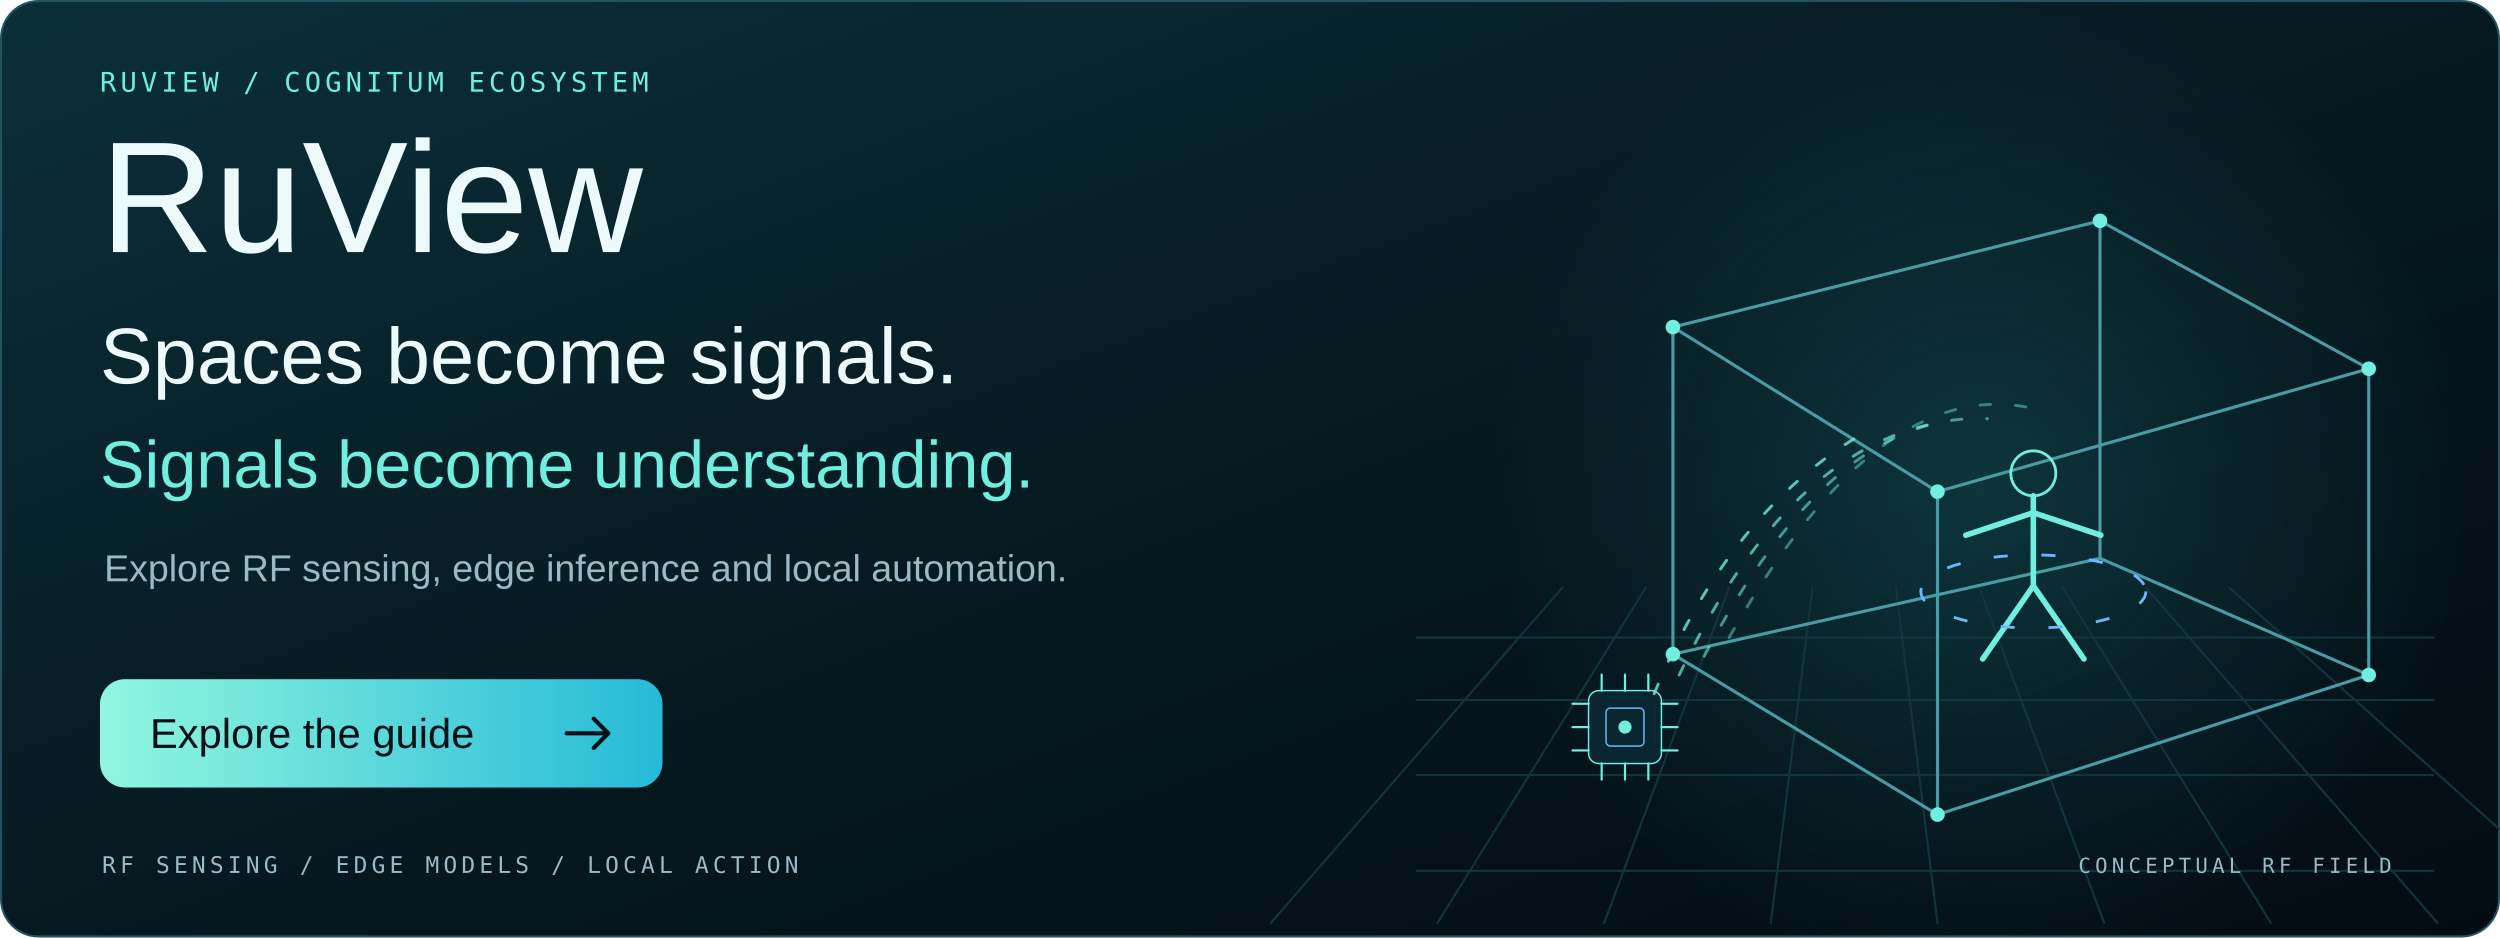
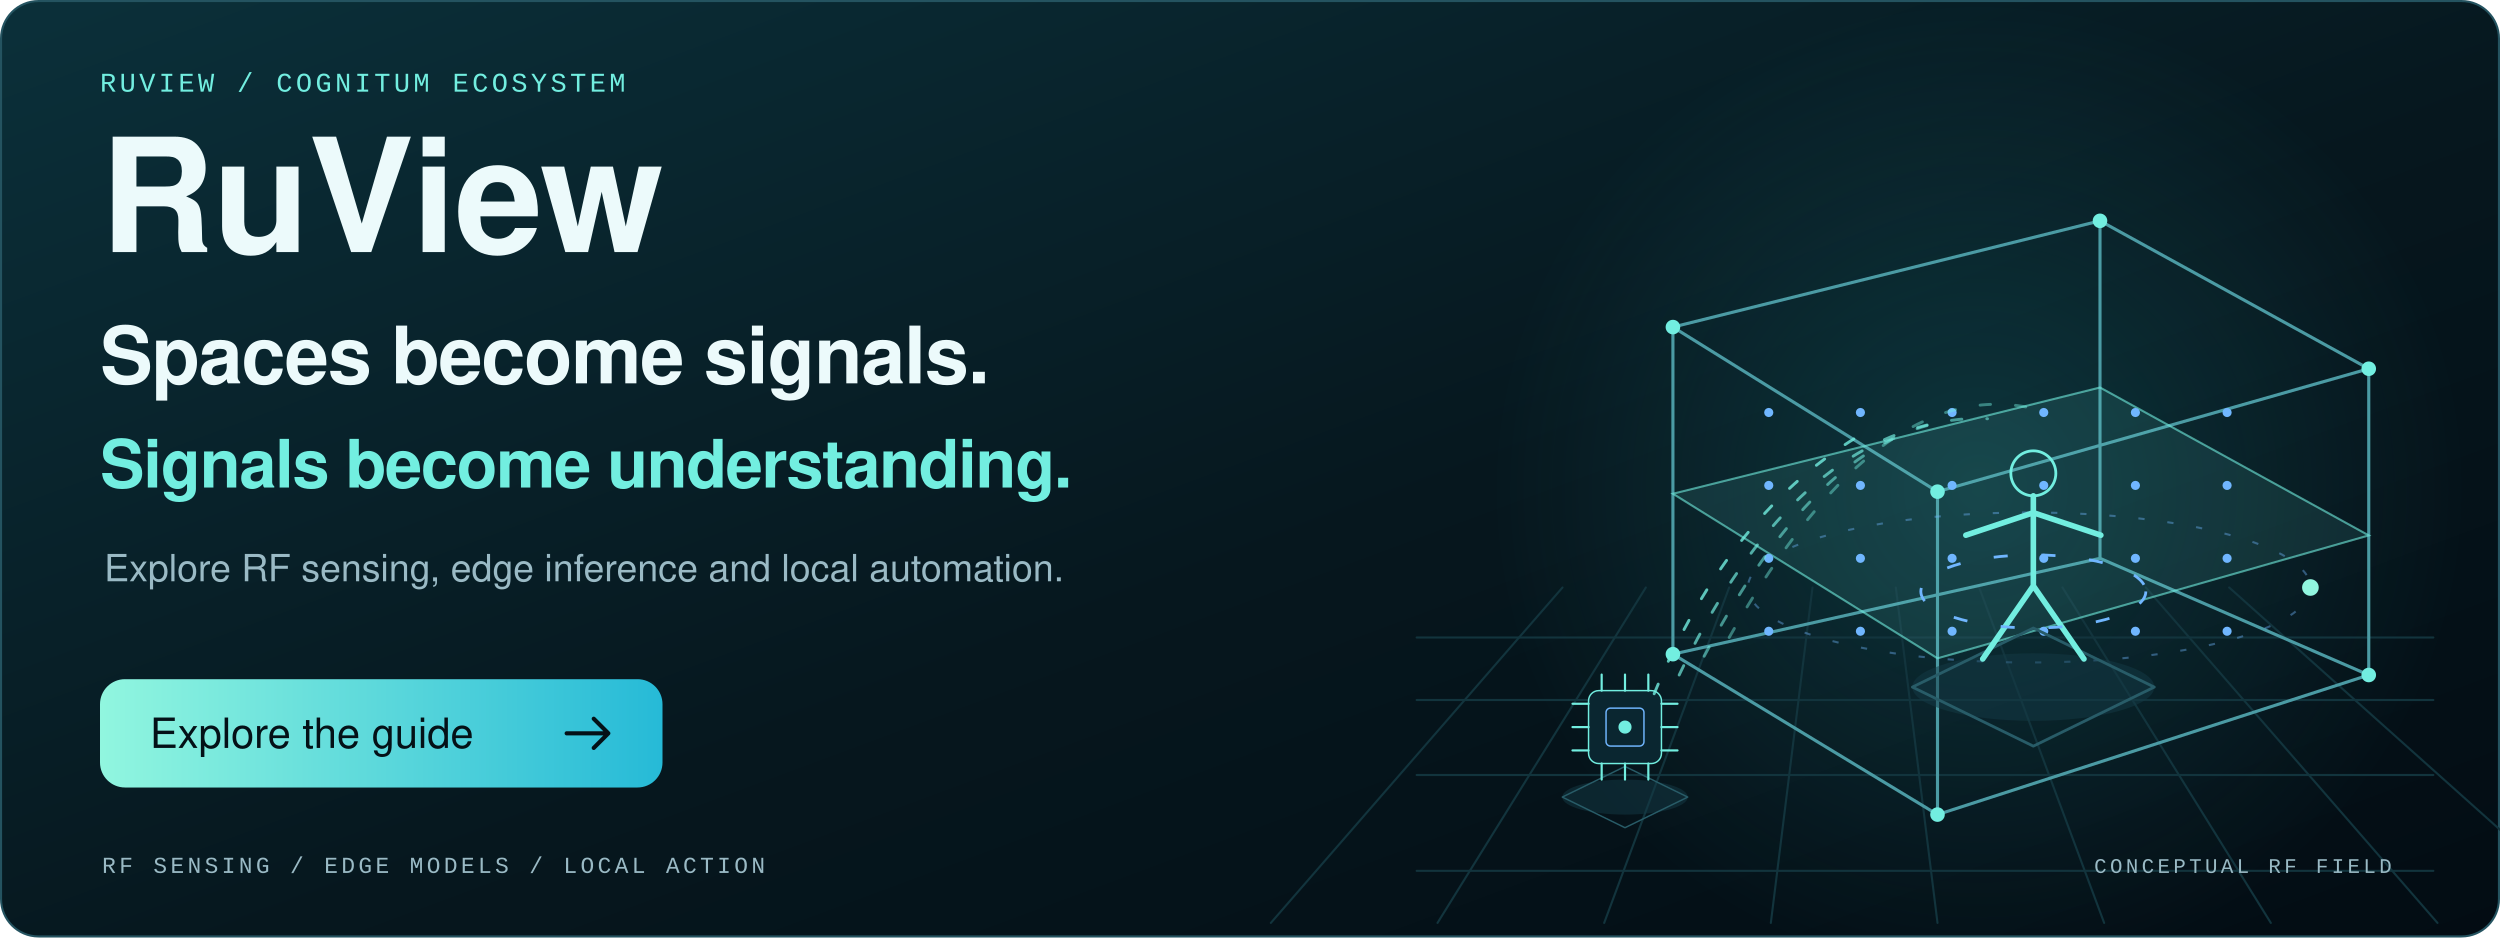
<svg xmlns="http://www.w3.org/2000/svg" width="1200" height="450" viewBox="0 0 1200 450" role="img" aria-labelledby="title desc">
  <defs>
    <linearGradient id="wash" x1="0" y1="0" x2="1" y2="1">
      <stop stop-color="#0b303a" />
      <stop offset=".55" stop-color="#06171e" />
      <stop offset="1" stop-color="#030c13" />
    </linearGradient>
    <linearGradient id="accent">
      <stop stop-color="#91f6df" />
      <stop offset="1" stop-color="#26bad7" />
    </linearGradient>
    <radialGradient id="halo">
      <stop stop-color="#35d4db" stop-opacity=".17" />
      <stop offset="1" stop-color="#35d4db" stop-opacity="0" />
    </radialGradient>
  </defs>
-   <style>text{font-family:Arial,Helvetica,sans-serif}.mono{font-family:ui-monospace,Consolas,monospace;letter-spacing:2px}.flow{stroke-dasharray:5 12;animation:flow 12s linear infinite}.breathe{animation:breathe 6s ease-in-out infinite}.trace{stroke-dasharray:400;stroke-dashoffset:0;animation:trace 10s ease-in-out infinite}.float{animation:float 9s ease-in-out infinite}@keyframes flow{to{stroke-dashoffset:-136}}@keyframes breathe{50%{opacity:.4}}@keyframes trace{0%,100%{stroke-dashoffset:0}50%{stroke-dashoffset:90}}@keyframes float{50%{transform:translateY(-6px)}}@media(prefers-reduced-motion:reduce){*{animation:none!important}}</style>
+   <style>
+ text{font-family:"Avenir Next","Segoe UI",Helvetica,Arial,sans-serif}
+ .mono{font-family:"SFMono-Regular",Consolas,"Liberation Mono",monospace;letter-spacing:1.6px}
+ .float{animation:float 5s ease-in-out infinite}
+ .flow{stroke-dasharray:5 12;animation:flow 5s linear infinite}
+ .breathe{animation:breathe 4s ease-in-out infinite}
+ .trace{stroke-dasharray:400;animation:trace 6s ease-in-out infinite}
+ .scan{animation:scan 7s ease-in-out infinite}
+ .orbit{transform-box:fill-box;transform-origin:center;animation:orbit 18s linear infinite}
+ .spark{animation:spark 3.5s ease-in-out infinite}
+ @keyframes float{0%,100%{transform:translate(0,0)}50%{transform:translate(3px,-10px)}}
+ @keyframes scan{0%,100%{transform:translateY(0)}50%{transform:translateY(-76px)}}
+ @keyframes orbit{to{transform:rotate(360deg)}}
+ @keyframes spark{50%{opacity:.25}}
+ @keyframes flow{to{stroke-dashoffset:-136}}
+ @keyframes breathe{50%{opacity:.4}}
+ @keyframes trace{0%,100%{stroke-dashoffset:0}50%{stroke-dashoffset:90}}
+ @media(prefers-reduced-motion:reduce){*{animation:none!important}}
+ </style>
  <rect x=".5" y=".5" width="1199" height="449" rx="18" fill="url(#wash)" stroke="#245360" />
-   <text x="48" y="44" font-size="13" fill="#72eee0" text-anchor="start" class="mono">RUVIEW / COGNITUM ECOSYSTEM</text>
-   <text x="48" y="121" font-size="76" fill="#ecfafb" text-anchor="start">RuView</text>
-   <text x="48" y="184" font-size="38" fill="#ecfafb" text-anchor="start">Spaces become signals.</text>
-   <text x="48" y="234" font-size="32" fill="#72eee0" text-anchor="start">Signals become understanding.</text>
-   <text x="50" y="279" font-size="18" fill="#9abac5" text-anchor="start">Explore RF sensing, edge inference and local automation.</text>
+   <text x="48" y="44" font-size="13" fill="#72eee0" text-anchor="start" font-weight="500" class="mono">RUVIEW / COGNITUM ECOSYSTEM</text>
+   <text x="48" y="121" font-size="76" fill="#ecfafb" text-anchor="start" font-weight="650" letter-spacing="-0.6">RuView</text>
+   <text x="48" y="184" font-size="38" fill="#ecfafb" text-anchor="start" font-weight="650" letter-spacing="-0.6">Spaces become signals.</text>
+   <text x="48" y="234" font-size="32" fill="#72eee0" text-anchor="start" font-weight="650" letter-spacing="-0.6">Signals become understanding.</text>
+   <text x="50" y="279" font-size="18" fill="#9abac5" text-anchor="start" font-weight="500">Explore RF sensing, edge inference and local automation.</text>
  <rect x="48" y="326" width="270" height="52" rx="12" fill="url(#accent)" />
-   <text x="72" y="359" font-size="20" fill="#041117" text-anchor="start">Explore the guide</text>
+   <text x="72" y="359" font-size="20" fill="#041117" text-anchor="start" font-weight="500">Explore the guide</text>
  <path d="M272 352H292M285 345L292 352L285 359" fill="none" stroke="#041117" stroke-width="2" stroke-linecap="round" stroke-linejoin="round" />
-   <text x="49" y="419" font-size="11" fill="#9abac5" text-anchor="start" class="mono">RF SENSING  /  EDGE MODELS  /  LOCAL ACTION</text>
+   <text x="49" y="419" font-size="11" fill="#9abac5" text-anchor="start" font-weight="500" class="mono">RF SENSING  /  EDGE MODELS  /  LOCAL ACTION</text>
  <circle cx="950" cy="235" r="235" fill="url(#halo)" />
  <path d="M750 282L610 443" fill="none" stroke="#12343d" stroke-width="1" stroke-linecap="round" stroke-linejoin="round" />
  <path d="M790 282L690 443" fill="none" stroke="#12343d" stroke-width="1" stroke-linecap="round" stroke-linejoin="round" />
  <path d="M830 282L770 443" fill="none" stroke="#12343d" stroke-width="1" stroke-linecap="round" stroke-linejoin="round" />
  <path d="M870 282L850 443" fill="none" stroke="#12343d" stroke-width="1" stroke-linecap="round" stroke-linejoin="round" />
  <path d="M910 282L930 443" fill="none" stroke="#12343d" stroke-width="1" stroke-linecap="round" stroke-linejoin="round" />
  <path d="M950 282L1010 443" fill="none" stroke="#12343d" stroke-width="1" stroke-linecap="round" stroke-linejoin="round" />
  <path d="M990 282L1090 443" fill="none" stroke="#12343d" stroke-width="1" stroke-linecap="round" stroke-linejoin="round" />
  <path d="M1030 282L1170 443" fill="none" stroke="#12343d" stroke-width="1" stroke-linecap="round" stroke-linejoin="round" />
  <path d="M1070 282L1250 443" fill="none" stroke="#12343d" stroke-width="1" stroke-linecap="round" stroke-linejoin="round" />
  <path d="M680 306H1168" fill="none" stroke="#12343d" stroke-width="1" stroke-linecap="round" stroke-linejoin="round" />
  <path d="M680 336H1168" fill="none" stroke="#12343d" stroke-width="1" stroke-linecap="round" stroke-linejoin="round" />
  <path d="M680 372H1168" fill="none" stroke="#12343d" stroke-width="1" stroke-linecap="round" stroke-linejoin="round" />
  <path d="M680 418H1168" fill="none" stroke="#12343d" stroke-width="1" stroke-linecap="round" stroke-linejoin="round" />
-   <path d="M803 157L1008 106L1137 177L930 236ZM803 157V314L930 391L1137 324V177M930 236V391M1008 106V268L803 314M1008 268L1137 324" fill="none" stroke="#4b9ba4" stroke-width="1.5" stroke-linecap="round" stroke-linejoin="round" />
+   <g class="float">
+     <path d="M803 157L1008 106L1137 177L930 236ZM803 157V314L930 391L1137 324V177M930 236V391M1008 106V268L803 314M1008 268L1137 324" fill="none" stroke="#4b9ba4" stroke-width="1.5" stroke-linecap="round" stroke-linejoin="round" />
+   </g>
+   <g transform="translate(0 80)">
+     <g class="scan">
+       <path d="M803 157L1008 106L1137 177L930 236Z" fill="#72eee0" fill-opacity=".1" stroke="#72eee0" stroke-opacity=".6" />
+     </g>
+   </g>
+   <g transform="translate(974 282)">
+     <g class="orbit">
+       <ellipse rx="135" ry="36" fill="none" stroke="#70b6ff" stroke-dasharray="3 11" opacity=".4" />
+       <circle cx="135" cy="0" r="4" fill="#91f6df" />
+     </g>
+   </g>
+   <circle cx="849" cy="198" r="1.7" stroke="#70b6ff" fill="#70b6ff" class="spark" style="animation-delay:-0.0s" />
+   <circle cx="893" cy="198" r="1.7" stroke="#70b6ff" fill="#70b6ff" class="spark" style="animation-delay:-0.5s" />
+   <circle cx="937" cy="198" r="1.7" stroke="#70b6ff" fill="#70b6ff" class="spark" style="animation-delay:-1.0s" />
+   <circle cx="981" cy="198" r="1.7" stroke="#70b6ff" fill="#70b6ff" class="spark" style="animation-delay:-1.5s" />
+   <circle cx="1025" cy="198" r="1.7" stroke="#70b6ff" fill="#70b6ff" class="spark" style="animation-delay:-2.0s" />
+   <circle cx="1069" cy="198" r="1.7" stroke="#70b6ff" fill="#70b6ff" class="spark" style="animation-delay:-2.5s" />
+   <circle cx="849" cy="233" r="1.7" stroke="#70b6ff" fill="#70b6ff" class="spark" style="animation-delay:-3.0s" />
+   <circle cx="893" cy="233" r="1.7" stroke="#70b6ff" fill="#70b6ff" class="spark" style="animation-delay:-0.0s" />
+   <circle cx="937" cy="233" r="1.7" stroke="#70b6ff" fill="#70b6ff" class="spark" style="animation-delay:-0.5s" />
+   <circle cx="981" cy="233" r="1.7" stroke="#70b6ff" fill="#70b6ff" class="spark" style="animation-delay:-1.0s" />
+   <circle cx="1025" cy="233" r="1.7" stroke="#70b6ff" fill="#70b6ff" class="spark" style="animation-delay:-1.5s" />
+   <circle cx="1069" cy="233" r="1.7" stroke="#70b6ff" fill="#70b6ff" class="spark" style="animation-delay:-2.0s" />
+   <circle cx="849" cy="268" r="1.7" stroke="#70b6ff" fill="#70b6ff" class="spark" style="animation-delay:-2.5s" />
+   <circle cx="893" cy="268" r="1.7" stroke="#70b6ff" fill="#70b6ff" class="spark" style="animation-delay:-3.0s" />
+   <circle cx="937" cy="268" r="1.7" stroke="#70b6ff" fill="#70b6ff" class="spark" style="animation-delay:-0.0s" />
+   <circle cx="981" cy="268" r="1.7" stroke="#70b6ff" fill="#70b6ff" class="spark" style="animation-delay:-0.5s" />
+   <circle cx="1025" cy="268" r="1.7" stroke="#70b6ff" fill="#70b6ff" class="spark" style="animation-delay:-1.0s" />
+   <circle cx="1069" cy="268" r="1.7" stroke="#70b6ff" fill="#70b6ff" class="spark" style="animation-delay:-1.5s" />
+   <circle cx="849" cy="303" r="1.7" stroke="#70b6ff" fill="#70b6ff" class="spark" style="animation-delay:-2.0s" />
+   <circle cx="893" cy="303" r="1.7" stroke="#70b6ff" fill="#70b6ff" class="spark" style="animation-delay:-2.5s" />
+   <circle cx="937" cy="303" r="1.7" stroke="#70b6ff" fill="#70b6ff" class="spark" style="animation-delay:-3.0s" />
+   <circle cx="981" cy="303" r="1.7" stroke="#70b6ff" fill="#70b6ff" class="spark" style="animation-delay:-0.0s" />
+   <circle cx="1025" cy="303" r="1.7" stroke="#70b6ff" fill="#70b6ff" class="spark" style="animation-delay:-0.5s" />
+   <circle cx="1069" cy="303" r="1.7" stroke="#70b6ff" fill="#70b6ff" class="spark" style="animation-delay:-1.0s" />
  <g transform="translate(976 265) scale(1.35)">
-     <circle cx="0" cy="-28" r="8" stroke="#72eee0" fill="none" />
-     <path d="M0 -20V12M-24 -6L0 -14L24 -6M0 12L-18 38M0 12L18 38" fill="none" stroke="#72eee0" stroke-width="2" stroke-linecap="round" stroke-linejoin="round" />
-     <ellipse cx="0" cy="14" rx="40" ry="13" fill="none" stroke="#70b6ff" stroke-dasharray="3 8" class="flow" />
+     <ellipse cx="0" cy="48" rx="43" ry="12" fill="#133a45" opacity=".5" />
+     <path d="M-43 48L0 27L43 48L0 69Z" fill="none" stroke="#285c68" stroke-width="1" stroke-linecap="round" stroke-linejoin="round" />
+     <g class="float">
+       <circle cx="0" cy="-28" r="8" stroke="#72eee0" fill="none" />
+       <path d="M0 -20V12M-24 -6L0 -14L24 -6M0 12L-18 38M0 12L18 38" fill="none" stroke="#72eee0" stroke-width="2" stroke-linecap="round" stroke-linejoin="round" />
+       <ellipse cx="0" cy="14" rx="40" ry="13" fill="none" stroke="#70b6ff" stroke-dasharray="3 8" class="flow" />
+     </g>
  </g>
  <g transform="translate(780 349) scale(0.7)">
-     <rect x="-25" y="-25" width="50" height="50" rx="7" fill="#0a2630" stroke="#72eee0" />
-     <rect x="-13" y="-13" width="26" height="26" rx="3" fill="none" stroke="#70b6ff" />
-     <path d="M-16 -36V-25M-16 25V36M-36 -16H-25M25 -16H36" fill="none" stroke="#72eee0" stroke-width="1.5" stroke-linecap="round" stroke-linejoin="round" />
-     <path d="M0 -36V-25M0 25V36M-36 0H-25M25 0H36" fill="none" stroke="#72eee0" stroke-width="1.5" stroke-linecap="round" stroke-linejoin="round" />
-     <path d="M16 -36V-25M16 25V36M-36 16H-25M25 16H36" fill="none" stroke="#72eee0" stroke-width="1.5" stroke-linecap="round" stroke-linejoin="round" />
-     <circle cx="0" cy="0" r="4" stroke="#72eee0" fill="#72eee0" class="breathe" />
+     <ellipse cx="0" cy="48" rx="43" ry="12" fill="#133a45" opacity=".5" />
+     <path d="M-43 48L0 27L43 48L0 69Z" fill="none" stroke="#285c68" stroke-width="1" stroke-linecap="round" stroke-linejoin="round" />
+     <g class="float">
+       <rect x="-25" y="-25" width="50" height="50" rx="7" fill="#0a2630" stroke="#72eee0" />
+       <rect x="-13" y="-13" width="26" height="26" rx="3" fill="none" stroke="#70b6ff" />
+       <path d="M-16 -36V-25M-16 25V36M-36 -16H-25M25 -16H36" fill="none" stroke="#72eee0" stroke-width="1.5" stroke-linecap="round" stroke-linejoin="round" />
+       <path d="M0 -36V-25M0 25V36M-36 0H-25M25 0H36" fill="none" stroke="#72eee0" stroke-width="1.5" stroke-linecap="round" stroke-linejoin="round" />
+       <path d="M16 -36V-25M16 25V36M-36 16H-25M25 16H36" fill="none" stroke="#72eee0" stroke-width="1.5" stroke-linecap="round" stroke-linejoin="round" />
+       <circle cx="0" cy="0" r="4" stroke="#72eee0" fill="#72eee0" class="breathe" />
+     </g>
  </g>
  <path d="M794 333Q830 245 896 207" fill="none" stroke="#72eee0" stroke-width="1.4" stroke-linecap="round" stroke-linejoin="round" class="flow" style="animation-delay:-0s" opacity="0.8" />
  <path d="M806 324Q855 221 925 204" fill="none" stroke="#72eee0" stroke-width="1.4" stroke-linecap="round" stroke-linejoin="round" class="flow" style="animation-delay:-1s" opacity="0.68" />
  <path d="M818 315Q880 197 954 201" fill="none" stroke="#72eee0" stroke-width="1.4" stroke-linecap="round" stroke-linejoin="round" class="flow" style="animation-delay:-2s" opacity="0.56" />
  <path d="M830 306Q905 173 983 198" fill="none" stroke="#72eee0" stroke-width="1.4" stroke-linecap="round" stroke-linejoin="round" class="flow" style="animation-delay:-3s" opacity="0.44" />
  <circle cx="803" cy="157" r="3" stroke="#72eee0" fill="#72eee0" class="breathe" />
  <circle cx="1008" cy="106" r="3" stroke="#72eee0" fill="#72eee0" class="breathe" />
  <circle cx="1137" cy="177" r="3" stroke="#72eee0" fill="#72eee0" class="breathe" />
  <circle cx="930" cy="236" r="3" stroke="#72eee0" fill="#72eee0" class="breathe" />
  <circle cx="930" cy="391" r="3" stroke="#72eee0" fill="#72eee0" class="breathe" />
  <circle cx="803" cy="314" r="3" stroke="#72eee0" fill="#72eee0" class="breathe" />
  <circle cx="1137" cy="324" r="3" stroke="#72eee0" fill="#72eee0" class="breathe" />
-   <text x="1148" y="419" font-size="10" fill="#9abac5" text-anchor="end" class="mono">CONCEPTUAL RF FIELD</text>
+   <text x="1148" y="419" font-size="10" fill="#9abac5" text-anchor="end" font-weight="500" class="mono">CONCEPTUAL RF FIELD</text>
</svg>
